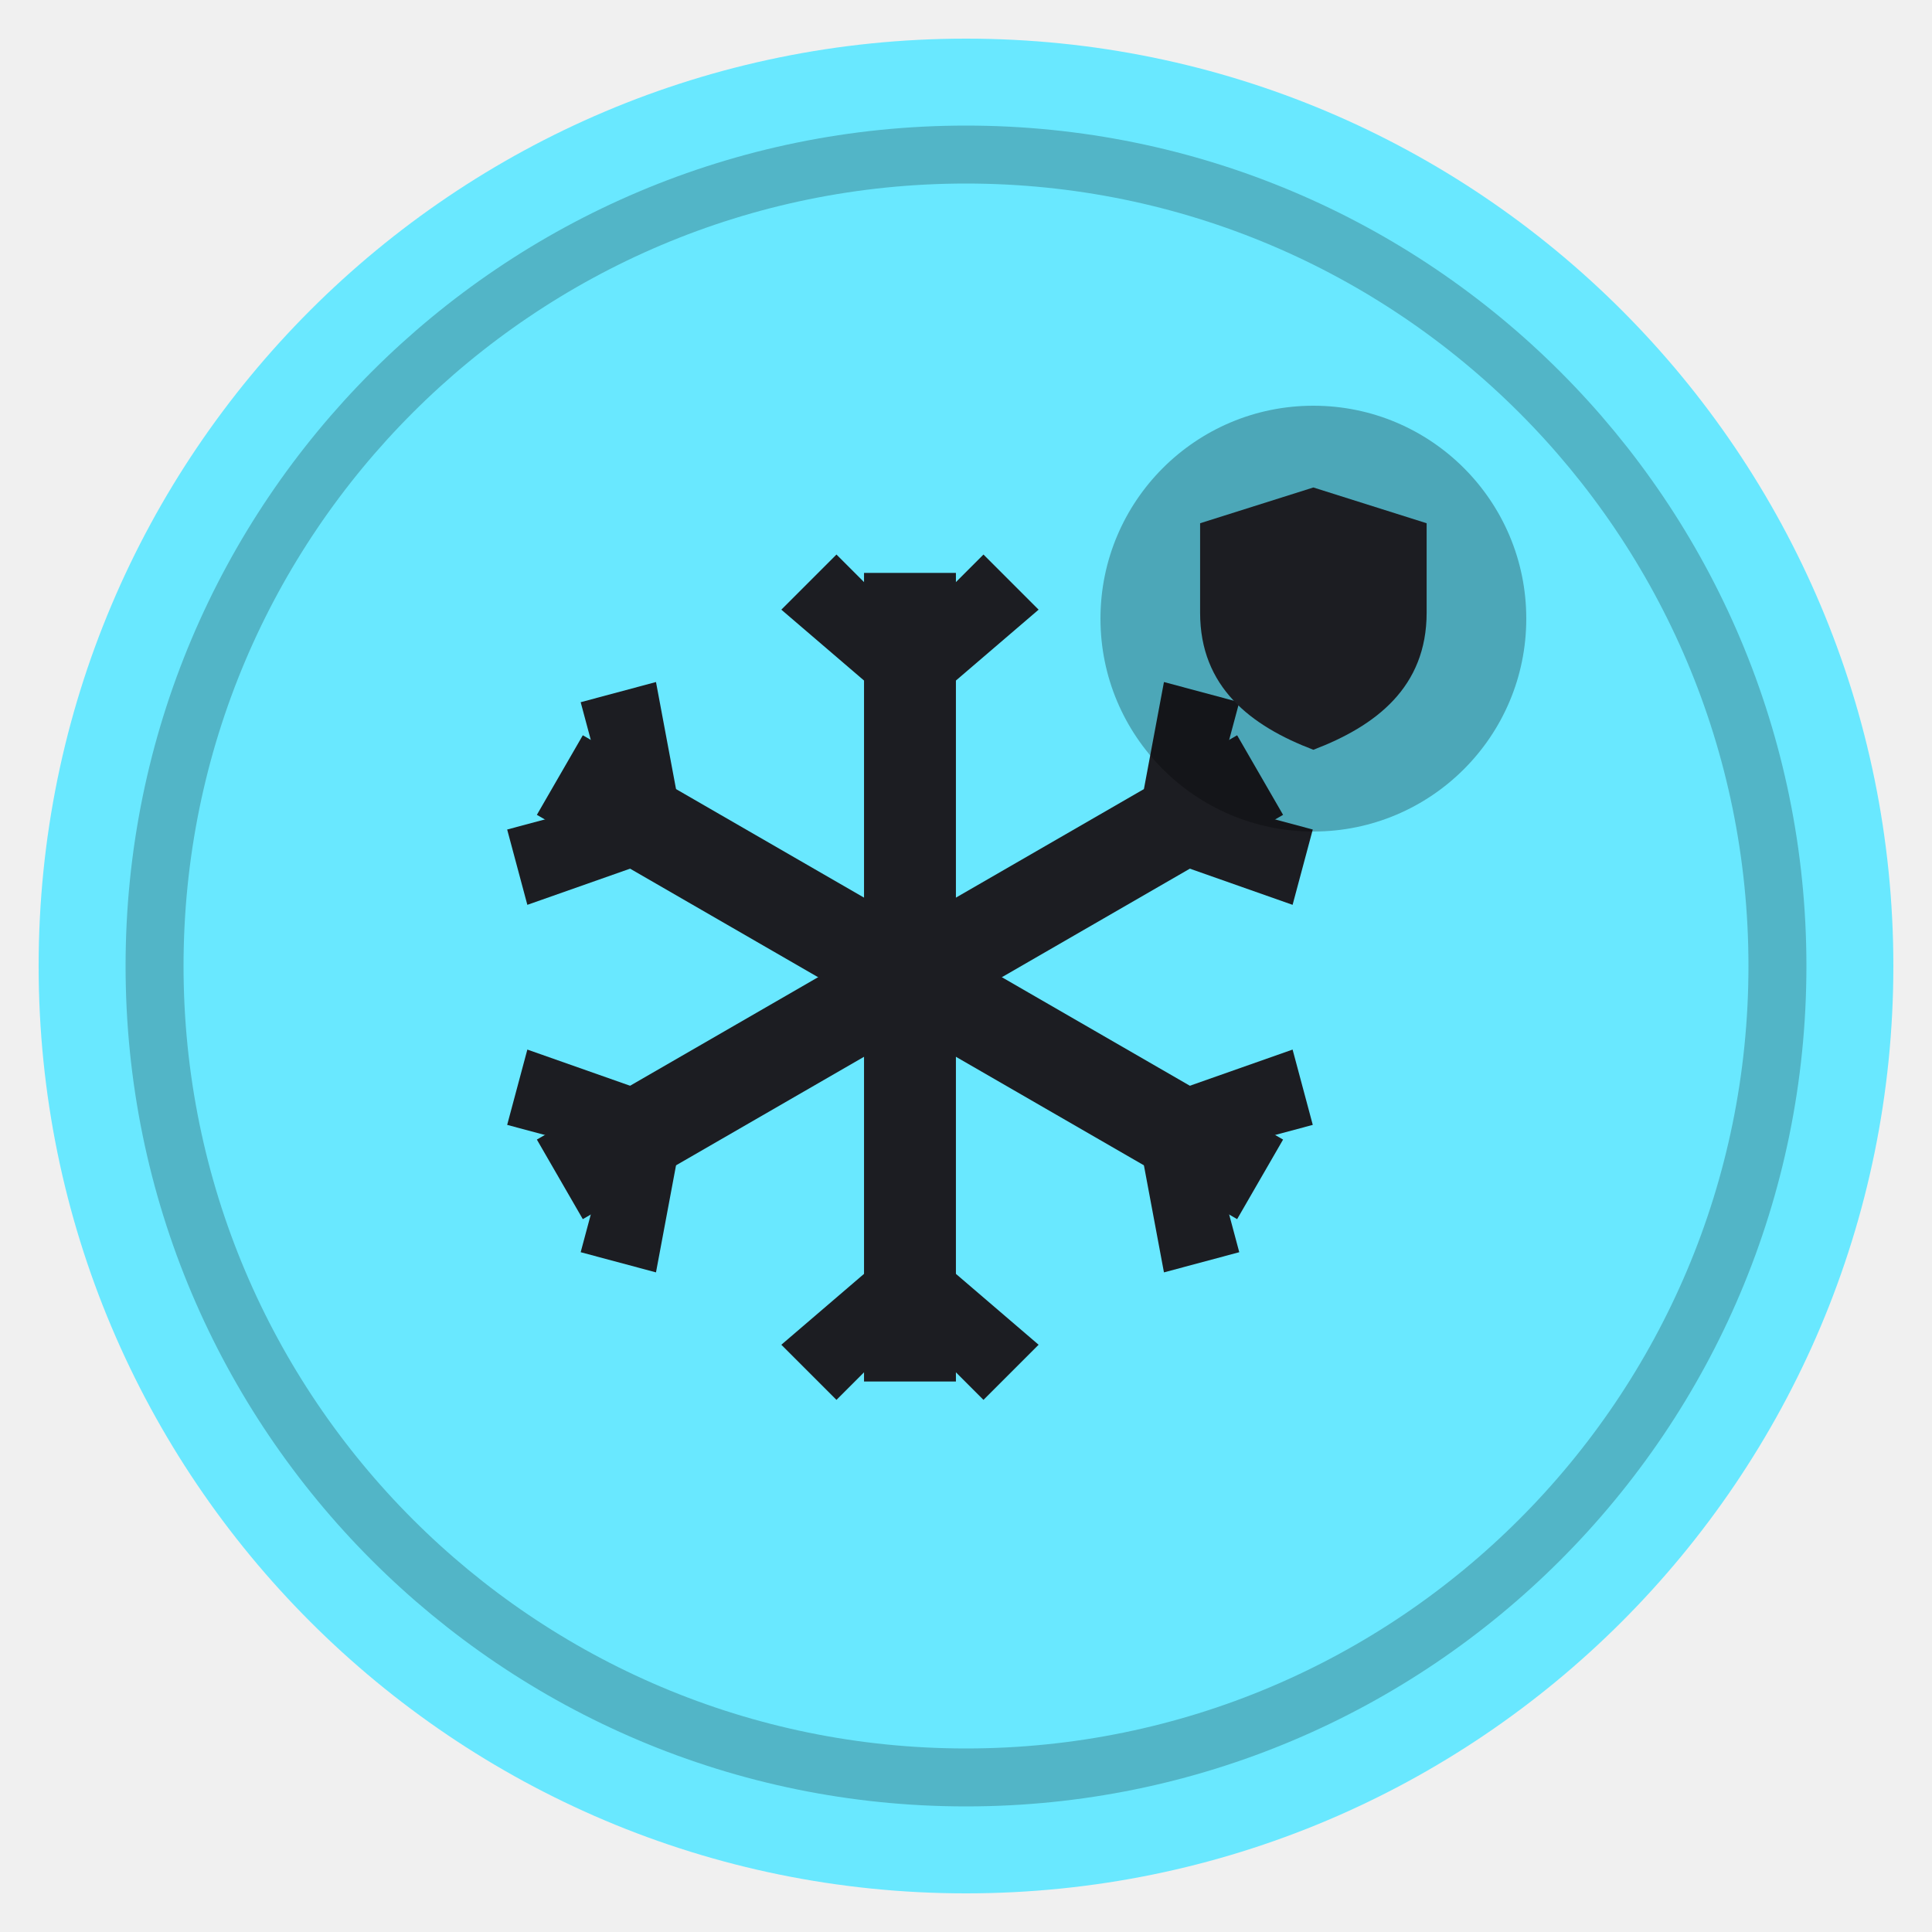
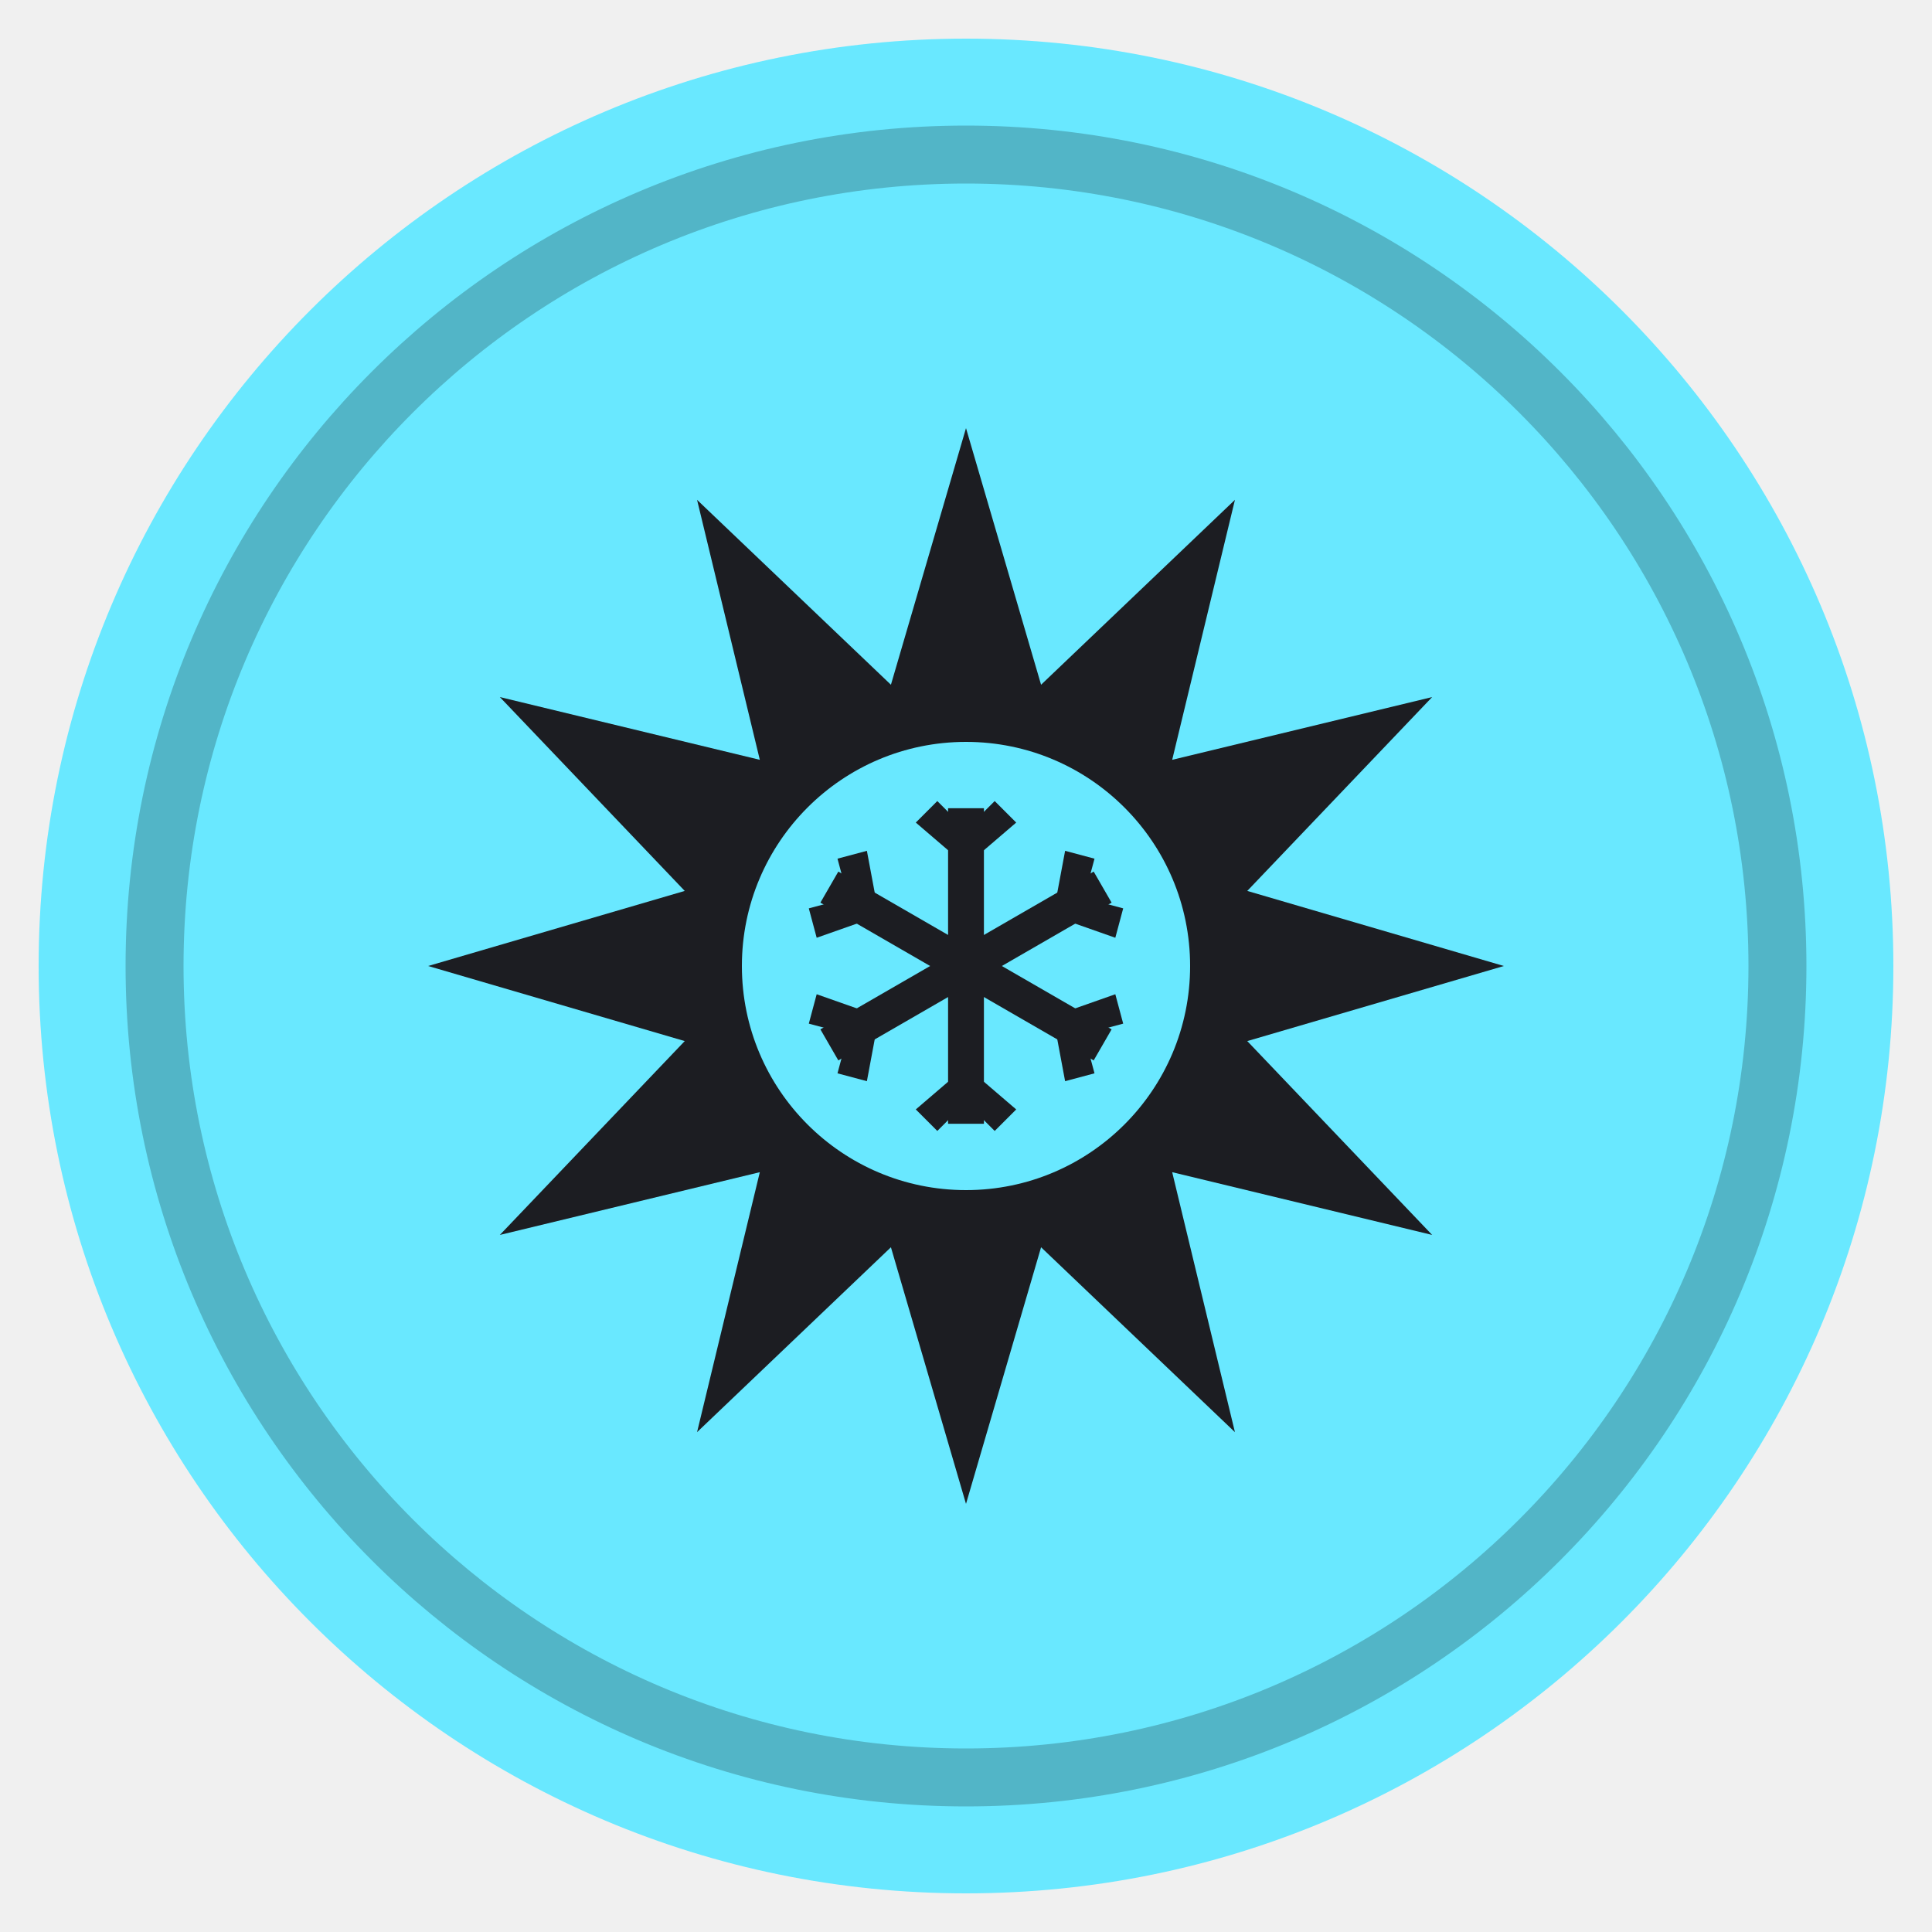
<svg xmlns="http://www.w3.org/2000/svg" viewBox="0 0 100 100">
  <circle cx="50" cy="50" r="48" fill="#69e8ff" />
  <circle cx="50" cy="50" r="42" fill="none" stroke="#000" stroke-opacity=".22" stroke-width="3" />
  <g transform="translate(21 21) scale(.58)">
    <g fill="#1c1d22" color="#1c1d22">
-       <g transform="translate(4 10) scale(.82)">
+       <mask id="k7246a9ed" maskUnits="userSpaceOnUse" x="-100" y="-100" width="300" height="300">
+         <rect x="-100" y="-100" width="300" height="300" fill="#fff" />
+         <g fill="#000" color="#000">
+           <circle cx="50" cy="50" r="20" />
+         </g>
+       </mask>
+       <g mask="url(#k7246a9ed)">
+         <polygon points="50.0,2.0 56.7,24.9 74.0,8.4 68.4,31.6 91.6,26.0 75.1,43.3 98.0,50.0 75.1,56.7 91.6,74.0 68.4,68.4 74.0,91.6 56.7,75.1 50.0,98.0 43.3,75.1 26.0,91.6 31.6,68.4 8.4,74.0 24.9,56.7 2.0,50.0 24.9,43.3 8.4,26.0 31.6,31.6 26.0,8.4 43.3,24.9" />
+       </g>
+       <g transform="translate(50 50) rotate(0) scale(0.32) translate(-50 -50)">
        <g transform="rotate(0 50 50)">
          <path d="M45 6h10v88H45z" fill-rule="nonzero" />
          <path d="M50 22 36 10l6-6 8 8 8-8 6 6zM50 78 36 90l6 6 8-8 8 8 6-6z" fill-rule="nonzero" />
        </g>
        <g transform="rotate(60 50 50)">
          <path d="M45 6h10v88H45z" fill-rule="nonzero" />
          <path d="M50 22 36 10l6-6 8 8 8-8 6 6zM50 78 36 90l6 6 8-8 8 8 6-6z" fill-rule="nonzero" />
        </g>
        <g transform="rotate(120 50 50)">
          <path d="M45 6h10v88H45z" fill-rule="nonzero" />
          <path d="M50 22 36 10l6-6 8 8 8-8 6 6zM50 78 36 90l6 6 8-8 8 8 6-6z" fill-rule="nonzero" />
        </g>
      </g>
-       <g transform="translate(62 0) scale(.38)">
-         <circle cx="50" cy="50" r="50" fill="#000" fill-opacity=".28" />
-         <g transform="translate(15 15) scale(.7)">
-           <path d="M50 6 88 18v30c0 25-17 38-38 46C29 86 12 73 12 48V18z" fill-rule="nonzero" />
-         </g>
-       </g>
    </g>
  </g>
</svg>
